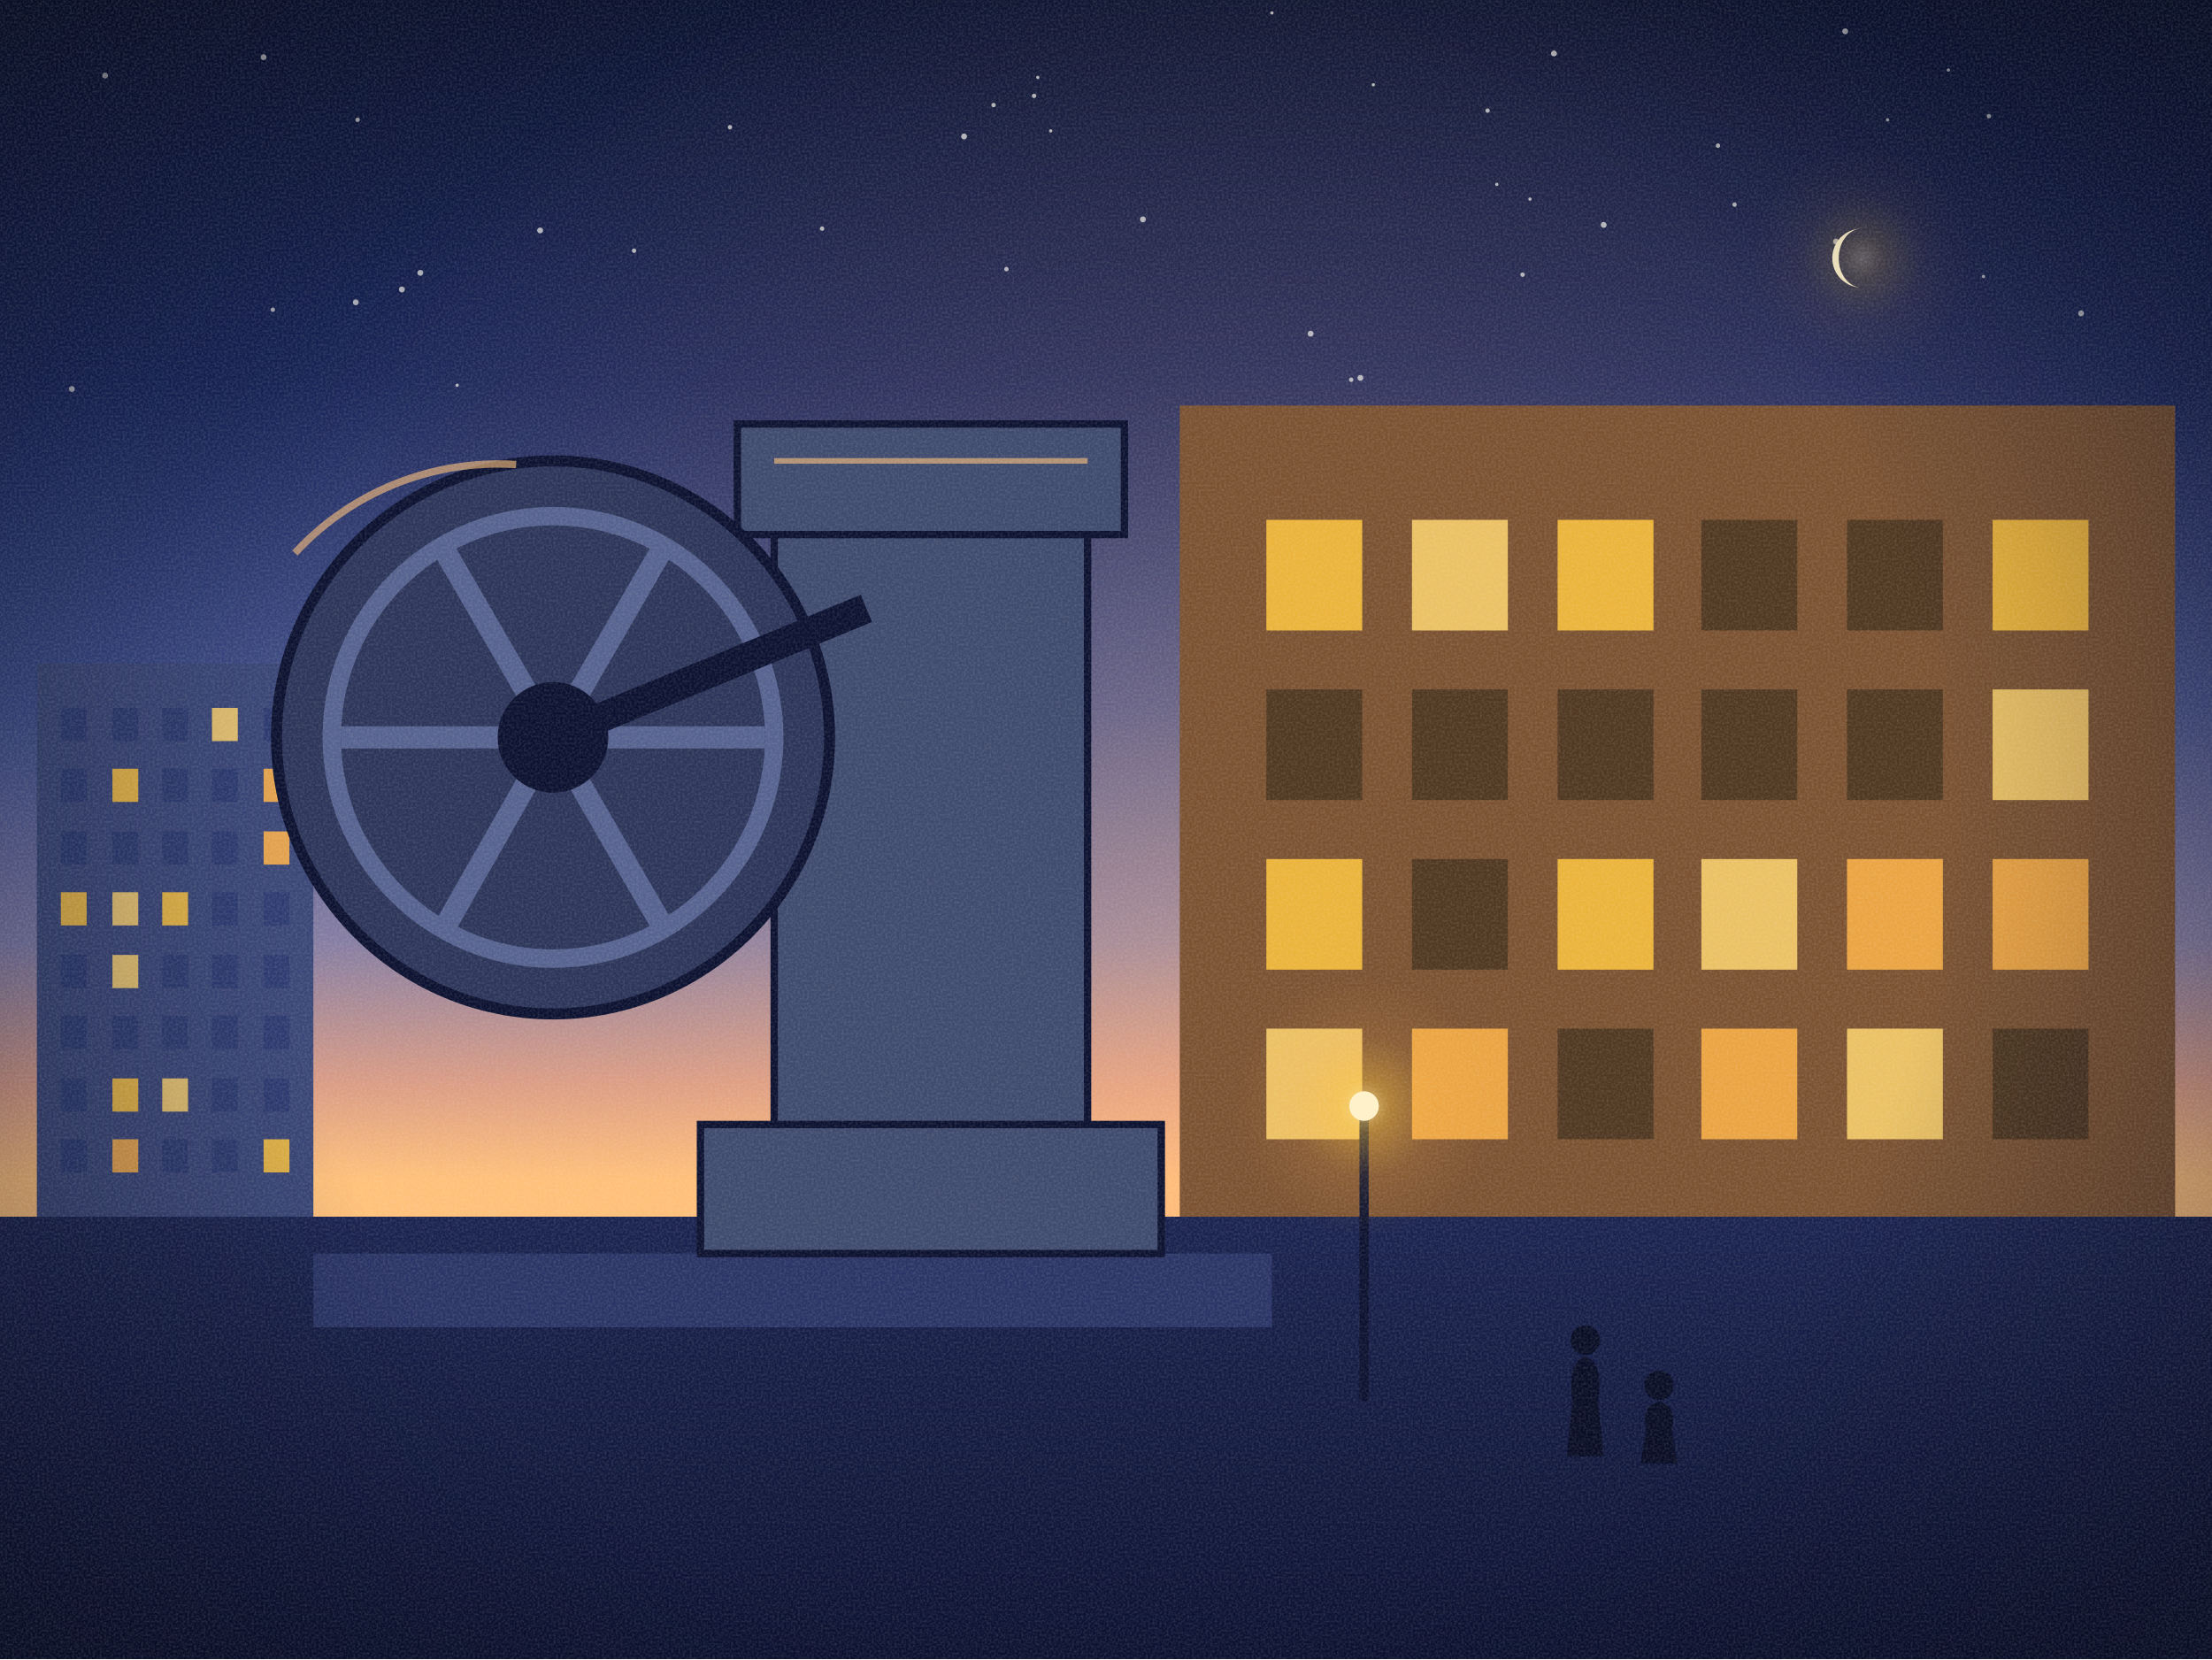
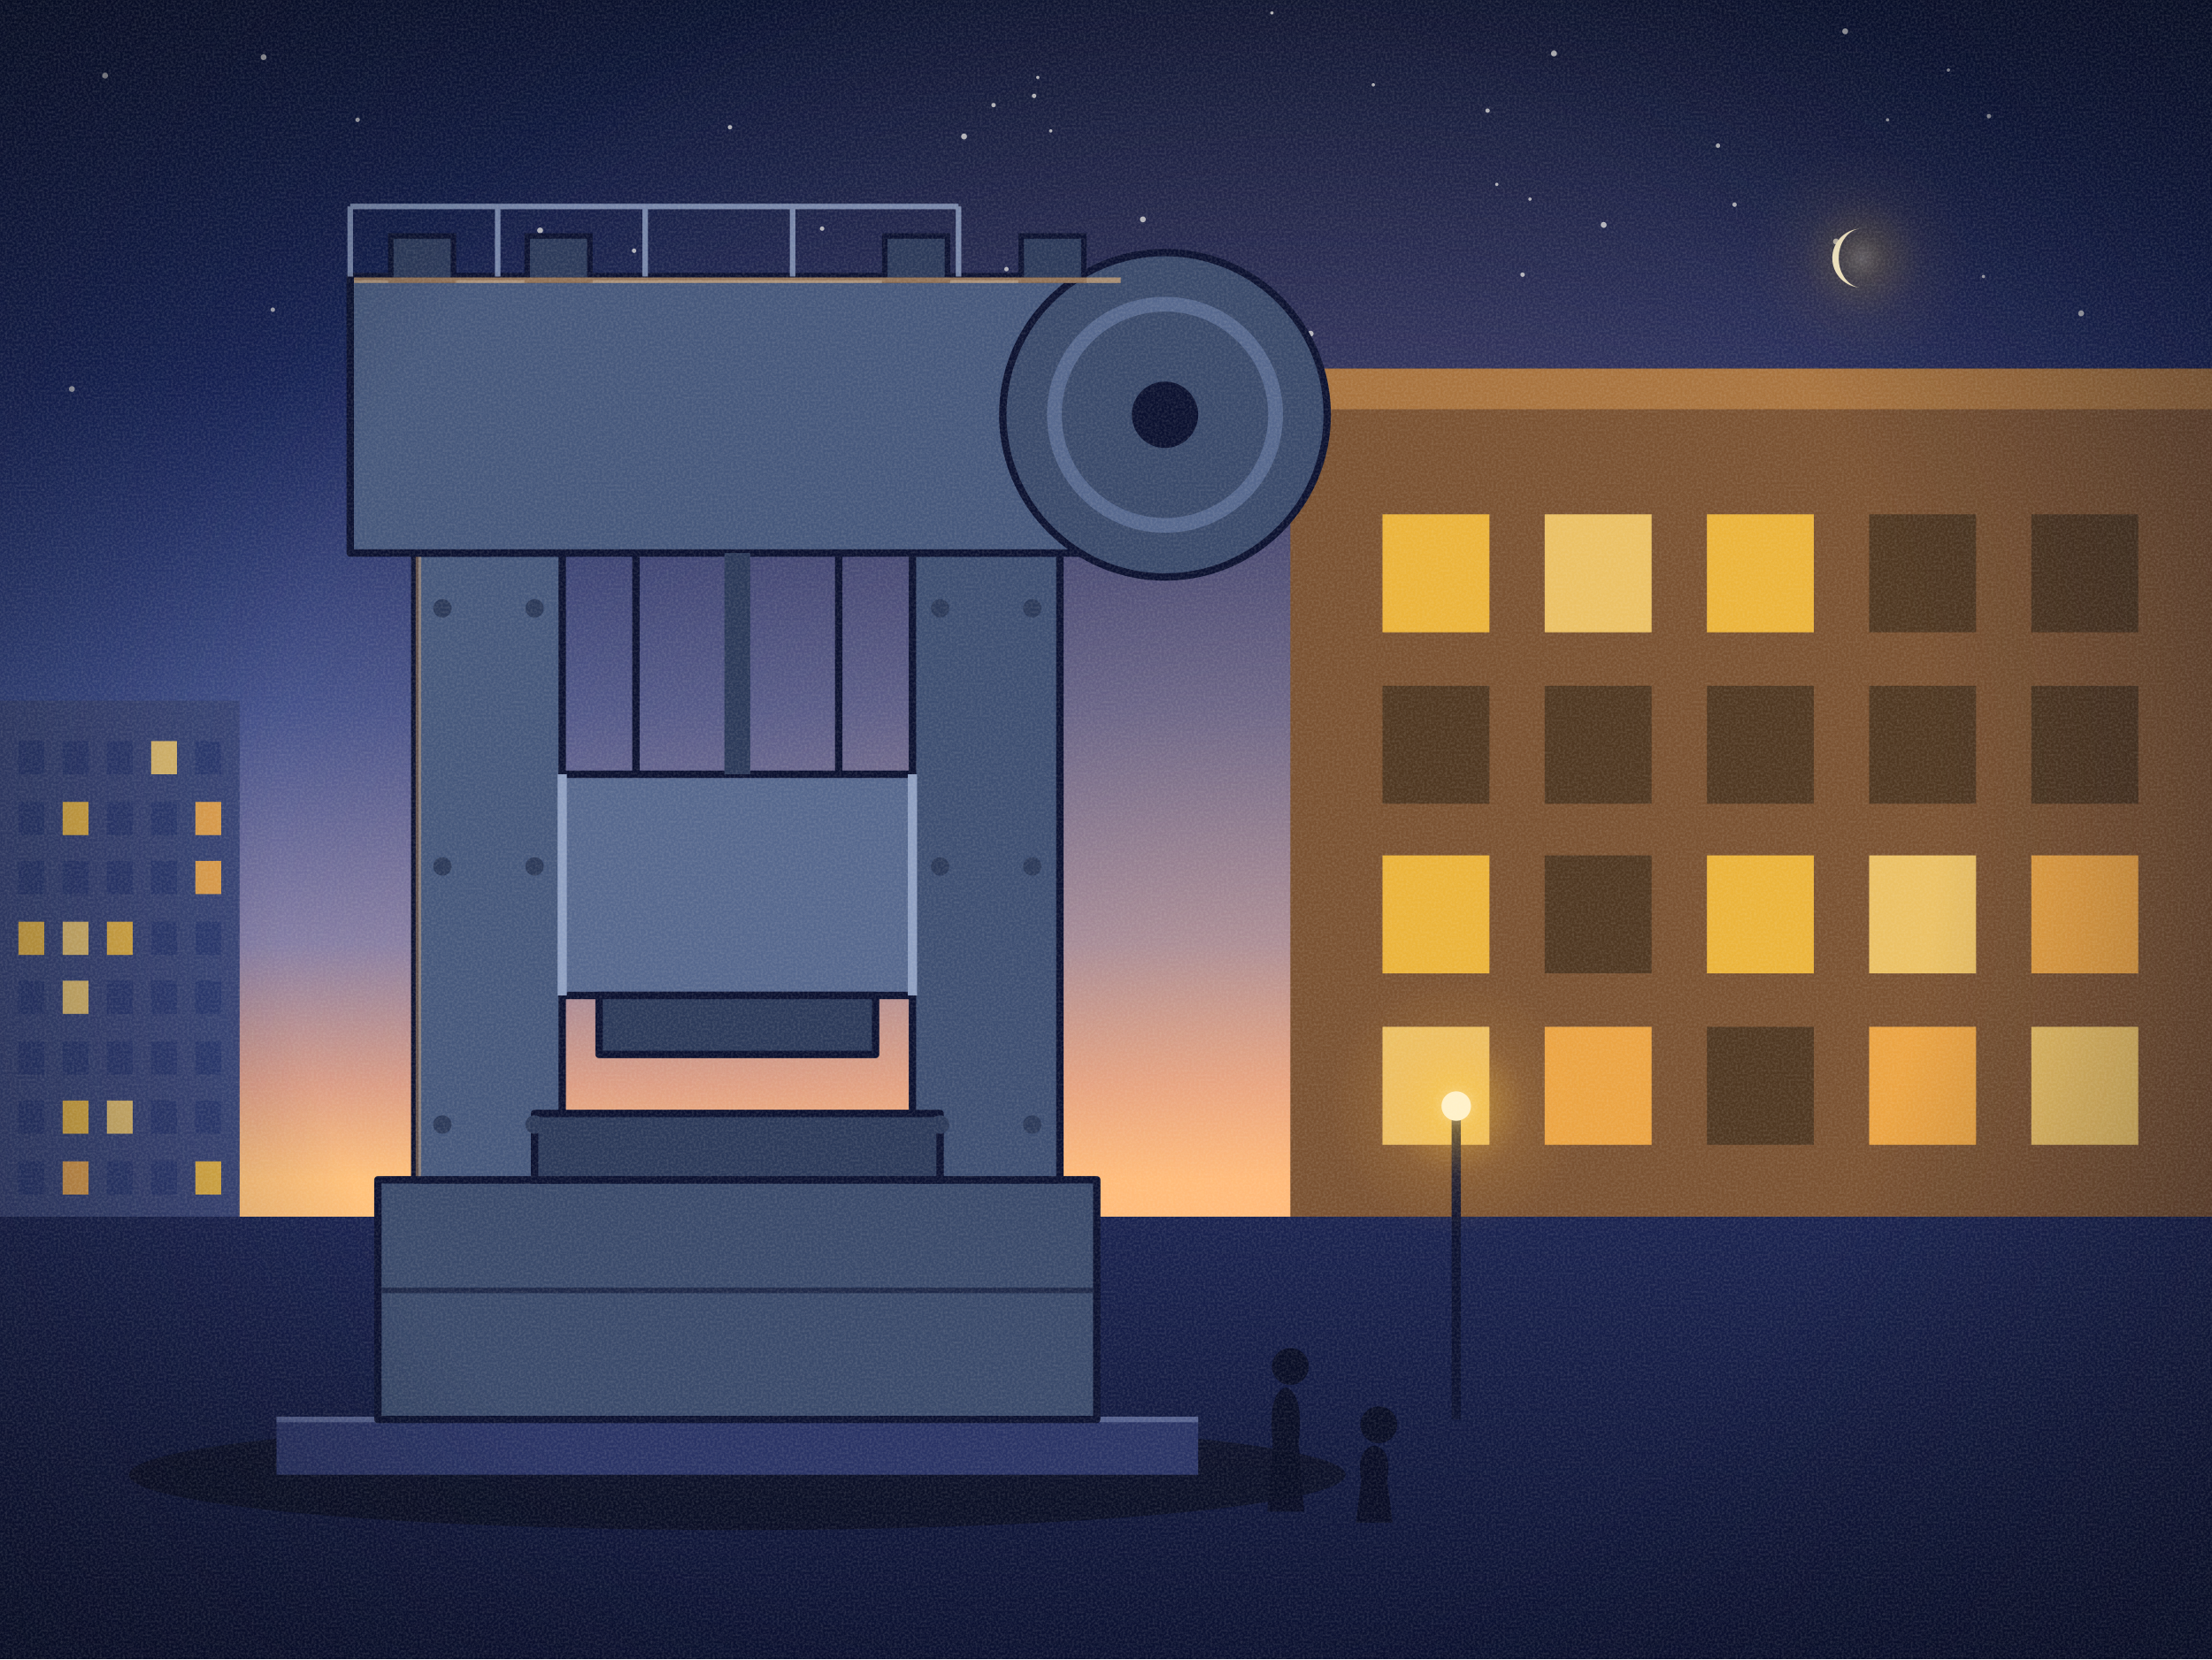
<svg xmlns="http://www.w3.org/2000/svg" viewBox="0 0 1200 900" width="1200" height="900" role="img" aria-labelledby="t d">
  <defs>
    <linearGradient id="sky" x1="0" y1="0" x2="0" y2="640" gradientUnits="userSpaceOnUse">
      <stop offset="0" stop-color="#0A1230" />
      <stop offset=".32" stop-color="#17245A" />
      <stop offset=".6" stop-color="#3B4C8A" />
      <stop offset=".8" stop-color="#7C79A6" />
      <stop offset=".92" stop-color="#D79A86" />
      <stop offset="1" stop-color="#FFC27A" />
    </linearGradient>
    <radialGradient id="zar" cx="700" cy="640" r="700" gradientUnits="userSpaceOnUse">
      <stop offset="0" stop-color="#FFB27A" stop-opacity=".5" />
      <stop offset=".5" stop-color="#FFB27A" stop-opacity=".16" />
      <stop offset="1" stop-color="#FFB27A" stop-opacity="0" />
    </radialGradient>
    <radialGradient id="gl">
      <stop offset="0" stop-color="#FFE7A6" stop-opacity=".95" />
      <stop offset=".2" stop-color="#FFC53D" stop-opacity=".5" />
      <stop offset=".55" stop-color="#FFB347" stop-opacity=".14" />
      <stop offset="1" stop-color="#FFB347" stop-opacity="0" />
    </radialGradient>
    <radialGradient id="vig" cx="600" cy="450" r="820" gradientUnits="userSpaceOnUse">
      <stop offset=".55" stop-color="#050818" stop-opacity="0" />
      <stop offset="1" stop-color="#050818" stop-opacity=".62" />
    </radialGradient>
    <linearGradient id="gnd" x1="0" y1="0" x2="0" y2="1">
      <stop offset="0" stop-color="#1A2350" />
      <stop offset="1" stop-color="#0B1130" />
    </linearGradient>
    <linearGradient id="rust" x1="0" y1="0" x2="0" y2="1">
      <stop offset="0" stop-color="#C8652E" />
      <stop offset=".6" stop-color="#8E3F1D" />
      <stop offset="1" stop-color="#4E2414" />
    </linearGradient>
    <linearGradient id="gold" x1="0" y1="0" x2="1" y2="1">
      <stop offset="0" stop-color="#FFE29A" />
      <stop offset=".45" stop-color="#E0A93E" />
      <stop offset="1" stop-color="#8E6420" />
    </linearGradient>
    <linearGradient id="water" x1="0" y1="0" x2="0" y2="1">
      <stop offset="0" stop-color="#D79A86" stop-opacity=".55" />
      <stop offset=".35" stop-color="#3B4C8A" />
      <stop offset="1" stop-color="#0E1638" />
    </linearGradient>
    <filter id="blur" x="-30%" y="-30%" width="160%" height="160%">
      <feGaussianBlur stdDeviation="12" />
    </filter>
    <filter id="grain" x="0" y="0" width="100%" height="100%">
      <feTurbulence type="fractalNoise" baseFrequency=".8" numOctaves="2" seed="7" stitchTiles="stitch" />
      <feColorMatrix values="0 0 0 0 1 0 0 0 0 .95 0 0 0 0 .85 0 0 0 .5 -.18" />
    </filter>
  </defs>
  <rect width="1200" height="900" fill="url(#sky)" />
  <rect width="1200" height="900" fill="url(#zar)" />
  <g fill="#F3F1EA" opacity=".7">
    <circle cx="218" cy="157" r="1.6" />
    <circle cx="1079" cy="63" r="1.2" />
    <circle cx="523" cy="74" r="1.6" />
    <circle cx="148" cy="168" r="1.2" />
    <circle cx="620" cy="119" r="1.6" />
    <circle cx="812" cy="100" r="0.9" />
    <circle cx="539" cy="57" r="1.2" />
    <circle cx="733" cy="206" r="1.2" />
    <circle cx="738" cy="205" r="1.6" />
    <circle cx="1057" cy="38" r="0.9" />
    <circle cx="1129" cy="170" r="1.6" />
    <circle cx="563" cy="42" r="0.9" />
    <circle cx="143" cy="31" r="1.6" />
    <circle cx="690" cy="7" r="0.9" />
    <circle cx="561" cy="52" r="1.2" />
    <circle cx="826" cy="149" r="1.2" />
    <circle cx="193" cy="164" r="1.6" />
    <circle cx="228" cy="148" r="1.6" />
    <circle cx="745" cy="46" r="0.9" />
    <circle cx="996" cy="131" r="1.6" />
    <circle cx="396" cy="69" r="1.2" />
    <circle cx="446" cy="124" r="1.2" />
    <circle cx="1024" cy="65" r="0.9" />
    <circle cx="248" cy="209" r="0.9" />
    <circle cx="570" cy="71" r="0.9" />
    <circle cx="57" cy="41" r="1.6" />
    <circle cx="843" cy="29" r="1.6" />
    <circle cx="1076" cy="150" r="0.9" />
    <circle cx="870" cy="122" r="1.6" />
    <circle cx="344" cy="136" r="1.2" />
    <circle cx="932" cy="79" r="1.2" />
    <circle cx="941" cy="111" r="1.2" />
    <circle cx="194" cy="65" r="1.2" />
    <circle cx="807" cy="60" r="1.2" />
    <circle cx="1001" cy="17" r="1.6" />
    <circle cx="293" cy="125" r="1.6" />
    <circle cx="546" cy="146" r="1.2" />
    <circle cx="39" cy="211" r="1.6" />
    <circle cx="830" cy="108" r="0.9" />
    <circle cx="711" cy="181" r="1.6" />
  </g>
  <circle cx="1010" cy="140" r="60" fill="url(#gl)" opacity=".35" />
  <path d="M1010 124a16 16 0 1 0 0 32a12.5 16 0 1 1 0 -32Z" fill="#FFF1C9" />
-   <path d="M640 220H1180V680H640Z" fill="#7A5232" />
-   <rect x="687" y="282" width="52" height="60" fill="#FFC53D" opacity="0.85" />
-   <rect x="687" y="374" width="52" height="60" fill="#4B3520" opacity="0.9" />
-   <rect x="687" y="466" width="52" height="60" fill="#FFC53D" opacity="0.85" />
-   <rect x="687" y="558" width="52" height="60" fill="#FFD56E" opacity="0.85" />
-   <rect x="766" y="282" width="52" height="60" fill="#FFD56E" opacity="0.85" />
-   <rect x="766" y="374" width="52" height="60" fill="#4B3520" opacity="0.9" />
-   <rect x="766" y="466" width="52" height="60" fill="#4B3520" opacity="0.9" />
-   <rect x="766" y="558" width="52" height="60" fill="#FFB347" opacity="0.85" />
-   <rect x="845" y="282" width="52" height="60" fill="#FFC53D" opacity="0.85" />
-   <rect x="845" y="374" width="52" height="60" fill="#4B3520" opacity="0.9" />
-   <rect x="845" y="466" width="52" height="60" fill="#FFC53D" opacity="0.85" />
-   <rect x="845" y="558" width="52" height="60" fill="#4B3520" opacity="0.9" />
-   <rect x="923" y="282" width="52" height="60" fill="#4B3520" opacity="0.9" />
-   <rect x="923" y="374" width="52" height="60" fill="#4B3520" opacity="0.9" />
-   <rect x="923" y="466" width="52" height="60" fill="#FFD56E" opacity="0.85" />
-   <rect x="923" y="558" width="52" height="60" fill="#FFB347" opacity="0.85" />
-   <rect x="1002" y="282" width="52" height="60" fill="#4B3520" opacity="0.9" />
-   <rect x="1002" y="374" width="52" height="60" fill="#4B3520" opacity="0.9" />
-   <rect x="1002" y="466" width="52" height="60" fill="#FFB347" opacity="0.85" />
-   <rect x="1002" y="558" width="52" height="60" fill="#FFD56E" opacity="0.85" />
-   <rect x="1081" y="282" width="52" height="60" fill="#FFC53D" opacity="0.85" />
-   <rect x="1081" y="374" width="52" height="60" fill="#FFD56E" opacity="0.85" />
-   <rect x="1081" y="466" width="52" height="60" fill="#FFB347" opacity="0.85" />
-   <rect x="1081" y="558" width="52" height="60" fill="#4B3520" opacity="0.9" />
-   <rect x="20" y="360" width="150" height="300" fill="#3A4677" />
-   <rect x="33" y="384" width="14" height="18" fill="#2B3A70" opacity="0.9" />
-   <rect x="33" y="417" width="14" height="18" fill="#2B3A70" opacity="0.9" />
-   <rect x="33" y="451" width="14" height="18" fill="#2B3A70" opacity="0.9" />
-   <rect x="33" y="484" width="14" height="18" fill="#FFC53D" opacity="0.85" />
-   <rect x="33" y="518" width="14" height="18" fill="#2B3A70" opacity="0.9" />
-   <rect x="33" y="551" width="14" height="18" fill="#2B3A70" opacity="0.9" />
-   <rect x="33" y="585" width="14" height="18" fill="#2B3A70" opacity="0.9" />
-   <rect x="33" y="618" width="14" height="18" fill="#2B3A70" opacity="0.9" />
-   <rect x="61" y="384" width="14" height="18" fill="#2B3A70" opacity="0.9" />
-   <rect x="61" y="417" width="14" height="18" fill="#FFC53D" opacity="0.85" />
-   <rect x="61" y="451" width="14" height="18" fill="#2B3A70" opacity="0.9" />
-   <rect x="61" y="484" width="14" height="18" fill="#FFD56E" opacity="0.85" />
-   <rect x="61" y="518" width="14" height="18" fill="#FFD56E" opacity="0.85" />
-   <rect x="61" y="551" width="14" height="18" fill="#2B3A70" opacity="0.9" />
-   <rect x="61" y="585" width="14" height="18" fill="#FFC53D" opacity="0.85" />
-   <rect x="61" y="618" width="14" height="18" fill="#FFB347" opacity="0.85" />
-   <rect x="88" y="384" width="14" height="18" fill="#2B3A70" opacity="0.9" />
-   <rect x="88" y="417" width="14" height="18" fill="#2B3A70" opacity="0.9" />
-   <rect x="88" y="451" width="14" height="18" fill="#2B3A70" opacity="0.9" />
-   <rect x="88" y="484" width="14" height="18" fill="#FFC53D" opacity="0.85" />
-   <rect x="88" y="518" width="14" height="18" fill="#2B3A70" opacity="0.9" />
-   <rect x="88" y="551" width="14" height="18" fill="#2B3A70" opacity="0.9" />
-   <rect x="88" y="585" width="14" height="18" fill="#FFD56E" opacity="0.85" />
-   <rect x="88" y="618" width="14" height="18" fill="#2B3A70" opacity="0.9" />
-   <rect x="115" y="384" width="14" height="18" fill="#FFD56E" opacity="0.85" />
-   <rect x="115" y="417" width="14" height="18" fill="#2B3A70" opacity="0.9" />
-   <rect x="115" y="451" width="14" height="18" fill="#2B3A70" opacity="0.9" />
-   <rect x="115" y="484" width="14" height="18" fill="#2B3A70" opacity="0.9" />
-   <rect x="115" y="518" width="14" height="18" fill="#2B3A70" opacity="0.9" />
-   <rect x="115" y="551" width="14" height="18" fill="#2B3A70" opacity="0.9" />
-   <rect x="115" y="585" width="14" height="18" fill="#2B3A70" opacity="0.9" />
-   <rect x="115" y="618" width="14" height="18" fill="#2B3A70" opacity="0.9" />
-   <rect x="143" y="384" width="14" height="18" fill="#2B3A70" opacity="0.9" />
-   <rect x="143" y="417" width="14" height="18" fill="#FFB347" opacity="0.85" />
-   <rect x="143" y="451" width="14" height="18" fill="#FFB347" opacity="0.85" />
-   <rect x="143" y="484" width="14" height="18" fill="#2B3A70" opacity="0.9" />
-   <rect x="143" y="518" width="14" height="18" fill="#2B3A70" opacity="0.9" />
-   <rect x="143" y="551" width="14" height="18" fill="#2B3A70" opacity="0.9" />
-   <rect x="143" y="585" width="14" height="18" fill="#2B3A70" opacity="0.9" />
-   <rect x="143" y="618" width="14" height="18" fill="#FFC53D" opacity="0.85" />
+   <path d="M700 200H1200V680H700Z" fill="#7A5232" />
+   <path d="M700 200H1200V222H700Z" fill="#A9743F" />
+   <rect x="750" y="279" width="58" height="64" fill="#FFC53D" opacity="0.85" />
+   <rect x="750" y="372" width="58" height="64" fill="#4B3520" opacity="0.9" />
+   <rect x="750" y="464" width="58" height="64" fill="#FFC53D" opacity="0.85" />
+   <rect x="750" y="557" width="58" height="64" fill="#FFD56E" opacity="0.85" />
+   <rect x="838" y="279" width="58" height="64" fill="#FFD56E" opacity="0.85" />
+   <rect x="838" y="372" width="58" height="64" fill="#4B3520" opacity="0.9" />
+   <rect x="838" y="464" width="58" height="64" fill="#4B3520" opacity="0.9" />
+   <rect x="838" y="557" width="58" height="64" fill="#FFB347" opacity="0.85" />
+   <rect x="926" y="279" width="58" height="64" fill="#FFC53D" opacity="0.85" />
+   <rect x="926" y="372" width="58" height="64" fill="#4B3520" opacity="0.9" />
+   <rect x="926" y="464" width="58" height="64" fill="#FFC53D" opacity="0.85" />
+   <rect x="926" y="557" width="58" height="64" fill="#4B3520" opacity="0.9" />
+   <rect x="1014" y="279" width="58" height="64" fill="#4B3520" opacity="0.9" />
+   <rect x="1014" y="372" width="58" height="64" fill="#4B3520" opacity="0.9" />
+   <rect x="1014" y="464" width="58" height="64" fill="#FFD56E" opacity="0.85" />
+   <rect x="1014" y="557" width="58" height="64" fill="#FFB347" opacity="0.85" />
+   <rect x="1102" y="279" width="58" height="64" fill="#4B3520" opacity="0.9" />
+   <rect x="1102" y="372" width="58" height="64" fill="#4B3520" opacity="0.9" />
+   <rect x="1102" y="464" width="58" height="64" fill="#FFB347" opacity="0.85" />
+   <rect x="1102" y="557" width="58" height="64" fill="#FFD56E" opacity="0.85" />
+   <rect x="0" y="380" width="130" height="290" fill="#3A4677" />
+   <rect x="10" y="402" width="14" height="18" fill="#2B3A70" opacity="0.9" />
+   <rect x="10" y="435" width="14" height="18" fill="#2B3A70" opacity="0.9" />
+   <rect x="10" y="467" width="14" height="18" fill="#2B3A70" opacity="0.9" />
+   <rect x="10" y="500" width="14" height="18" fill="#FFC53D" opacity="0.85" />
+   <rect x="10" y="532" width="14" height="18" fill="#2B3A70" opacity="0.9" />
+   <rect x="10" y="565" width="14" height="18" fill="#2B3A70" opacity="0.9" />
+   <rect x="10" y="597" width="14" height="18" fill="#2B3A70" opacity="0.9" />
+   <rect x="10" y="630" width="14" height="18" fill="#2B3A70" opacity="0.9" />
+   <rect x="34" y="402" width="14" height="18" fill="#2B3A70" opacity="0.9" />
+   <rect x="34" y="435" width="14" height="18" fill="#FFC53D" opacity="0.85" />
+   <rect x="34" y="467" width="14" height="18" fill="#2B3A70" opacity="0.9" />
+   <rect x="34" y="500" width="14" height="18" fill="#FFD56E" opacity="0.85" />
+   <rect x="34" y="532" width="14" height="18" fill="#FFD56E" opacity="0.85" />
+   <rect x="34" y="565" width="14" height="18" fill="#2B3A70" opacity="0.9" />
+   <rect x="34" y="597" width="14" height="18" fill="#FFC53D" opacity="0.85" />
+   <rect x="34" y="630" width="14" height="18" fill="#FFB347" opacity="0.85" />
+   <rect x="58" y="402" width="14" height="18" fill="#2B3A70" opacity="0.9" />
+   <rect x="58" y="435" width="14" height="18" fill="#2B3A70" opacity="0.9" />
+   <rect x="58" y="467" width="14" height="18" fill="#2B3A70" opacity="0.9" />
+   <rect x="58" y="500" width="14" height="18" fill="#FFC53D" opacity="0.85" />
+   <rect x="58" y="532" width="14" height="18" fill="#2B3A70" opacity="0.9" />
+   <rect x="58" y="565" width="14" height="18" fill="#2B3A70" opacity="0.9" />
+   <rect x="58" y="597" width="14" height="18" fill="#FFD56E" opacity="0.85" />
+   <rect x="58" y="630" width="14" height="18" fill="#2B3A70" opacity="0.9" />
+   <rect x="82" y="402" width="14" height="18" fill="#FFD56E" opacity="0.85" />
+   <rect x="82" y="435" width="14" height="18" fill="#2B3A70" opacity="0.9" />
+   <rect x="82" y="467" width="14" height="18" fill="#2B3A70" opacity="0.9" />
+   <rect x="82" y="500" width="14" height="18" fill="#2B3A70" opacity="0.9" />
+   <rect x="82" y="532" width="14" height="18" fill="#2B3A70" opacity="0.9" />
+   <rect x="82" y="565" width="14" height="18" fill="#2B3A70" opacity="0.9" />
+   <rect x="82" y="597" width="14" height="18" fill="#2B3A70" opacity="0.9" />
+   <rect x="82" y="630" width="14" height="18" fill="#2B3A70" opacity="0.9" />
+   <rect x="106" y="402" width="14" height="18" fill="#2B3A70" opacity="0.9" />
+   <rect x="106" y="435" width="14" height="18" fill="#FFB347" opacity="0.85" />
+   <rect x="106" y="467" width="14" height="18" fill="#FFB347" opacity="0.85" />
+   <rect x="106" y="500" width="14" height="18" fill="#2B3A70" opacity="0.9" />
+   <rect x="106" y="532" width="14" height="18" fill="#2B3A70" opacity="0.9" />
+   <rect x="106" y="565" width="14" height="18" fill="#2B3A70" opacity="0.9" />
+   <rect x="106" y="597" width="14" height="18" fill="#2B3A70" opacity="0.9" />
+   <rect x="106" y="630" width="14" height="18" fill="#FFC53D" opacity="0.85" />
  <path d="M0 660H1200V900H0Z" fill="url(#gnd)" />
-   <rect x="170" y="680" width="520" height="40" fill="#2A3466" />
-   <g fill="#3E4A6E" stroke="#0B1130" stroke-width="4">
-     <rect x="420" y="250" width="170" height="430" />
-     <rect x="380" y="610" width="250" height="70" />
-     <rect x="400" y="230" width="210" height="60" />
-   </g>
-   <circle cx="300" cy="400" r="150" fill="#2C355A" stroke="#0B1130" stroke-width="6" />
-   <circle cx="300" cy="400" r="120" fill="none" stroke="#56628F" stroke-width="10" />
-   <g stroke="#56628F" stroke-width="12">
-     <path d="M300 400L415 400" />
-     <path d="M300 400L358 500" />
-     <path d="M300 400L243 500" />
-     <path d="M300 400L185 400" />
-     <path d="M300 400L242 300" />
-     <path d="M300 400L358 300" />
-   </g>
-   <circle cx="300" cy="400" r="30" fill="#0B1130" />
-   <path d="M300 400L470 330" stroke="#0B1130" stroke-width="16" />
-   <path d="M420 250H590" stroke="#FFC27A" stroke-width="3" opacity=".6" />
-   <path d="M160 300a150 150 0 0 1 120 -48" stroke="#FFC27A" stroke-width="4" fill="none" opacity=".6" />
-   <path d="M740 760v-160" stroke="#0B1130" stroke-width="5" />
-   <circle cx="740" cy="600" r="70" fill="url(#gl)" opacity=".8" />
-   <circle cx="740" cy="600" r="8" fill="#FFF1C9" />
+   <ellipse cx="400" cy="800" rx="330" ry="30" fill="#000" opacity=".35" />
+   <path d="M150 770H650V800H150Z" fill="#2A3466" />
+   <path d="M150 770H650" stroke="#56628F" stroke-width="3" />
+   <g stroke="#0B1130" stroke-width="4" stroke-linejoin="round">
+     <path d="M205 640H595V770H205Z" fill="#3A4A6B" />
+     <path d="M225 300H305V640H225Z" fill="#46587C" />
+     <path d="M495 300H575V640H495Z" fill="#3E4F72" />
+     <path d="M190 150H610V300H190Z" fill="#46587C" />
+     <path d="M305 420H495V540H305Z" fill="#56688E" />
+     <path d="M325 540H475V572H325Z" fill="#2C3A5A" />
+     <path d="M290 604H510V640H290Z" fill="#2C3A5A" />
+   </g>
+   <g fill="none" stroke="#0B1130" stroke-width="4">
+     <path d="M345 300V420M455 300V420" />
+     <path d="M400 300V420" stroke-width="14" stroke="#2C3A5A" />
+   </g>
+   <path d="M305 420V540M495 420V540" stroke="#8FA0C2" stroke-width="5" />
+   <g stroke="#0B1130" stroke-width="4">
+     <circle cx="632" cy="225" r="88" fill="#3A4A6B" />
+     <circle cx="632" cy="225" r="60" fill="none" stroke="#56688E" stroke-width="8" />
+     <circle cx="632" cy="225" r="16" fill="#0B1130" />
+   </g>
+   <g fill="#2C3A5A" stroke="#0B1130" stroke-width="3">
+     <rect x="212" y="128" width="34" height="24" />
+     <rect x="286" y="128" width="34" height="24" />
+     <rect x="480" y="128" width="34" height="24" />
+     <rect x="554" y="128" width="34" height="24" />
+   </g>
+   <g fill="none" stroke="#8FA0C2" stroke-width="3" opacity=".8">
+     <path d="M190 112H520M190 112V150M270 112V150M350 112V150M430 112V150M520 112V150" />
+   </g>
+   <g fill="#2C3A5A">
+     <circle cx="240" cy="330" r="5" />
+     <circle cx="240" cy="470" r="5" />
+     <circle cx="240" cy="610" r="5" />
+     <circle cx="290" cy="330" r="5" />
+     <circle cx="290" cy="470" r="5" />
+     <circle cx="290" cy="610" r="5" />
+     <circle cx="510" cy="330" r="5" />
+     <circle cx="510" cy="470" r="5" />
+     <circle cx="510" cy="610" r="5" />
+     <circle cx="560" cy="330" r="5" />
+     <circle cx="560" cy="470" r="5" />
+     <circle cx="560" cy="610" r="5" />
+   </g>
+   <path d="M192 152H608" stroke="#FFC27A" stroke-width="3" opacity=".55" />
+   <path d="M227 302V638" stroke="#FFC27A" stroke-width="3" opacity=".35" />
+   <path d="M207 700H593" stroke="#0B1130" stroke-width="3" opacity=".6" />
+   <path d="M790 770v-170" stroke="#0B1130" stroke-width="5" />
+   <circle cx="790" cy="600" r="70" fill="url(#gl)" opacity=".8" />
+   <circle cx="790" cy="600" r="8" fill="#FFF1C9" />
  <g opacity=".9">
    <g fill="#070B22">
-       <circle cx="860" cy="727.0" r="8.0" />
-       <path d="M850.0 790l3 -29.7q-3 -21.6 7 -24.3h0q10 2.7 7 24.3l3 29.7Z" />
+       <circle cx="700" cy="741.25" r="10.0" />
+       <path d="M687.5 820l3 -37.125q-3 -27.0 7 -30.375h0q10 3.375 7 30.375l3 37.125Z" />
    </g>
    <g fill="#070B22">
-       <circle cx="900" cy="751.52" r="8.0" />
-       <path d="M890.0 794l3 -18.414q-3 -13.392 7 -15.066h0q10 1.674 7 15.066l3 18.414Z" />
+       <circle cx="748" cy="772.9" r="10.0" />
+       <path d="M735.5 826l3 -23.018q-3 -16.74 7 -18.832h0q10 2.093 7 18.832l3 23.018Z" />
    </g>
  </g>
  <rect width="1200" height="900" fill="url(#vig)" />
  <rect width="1200" height="900" filter="url(#grain)" opacity=".5" />
</svg>
